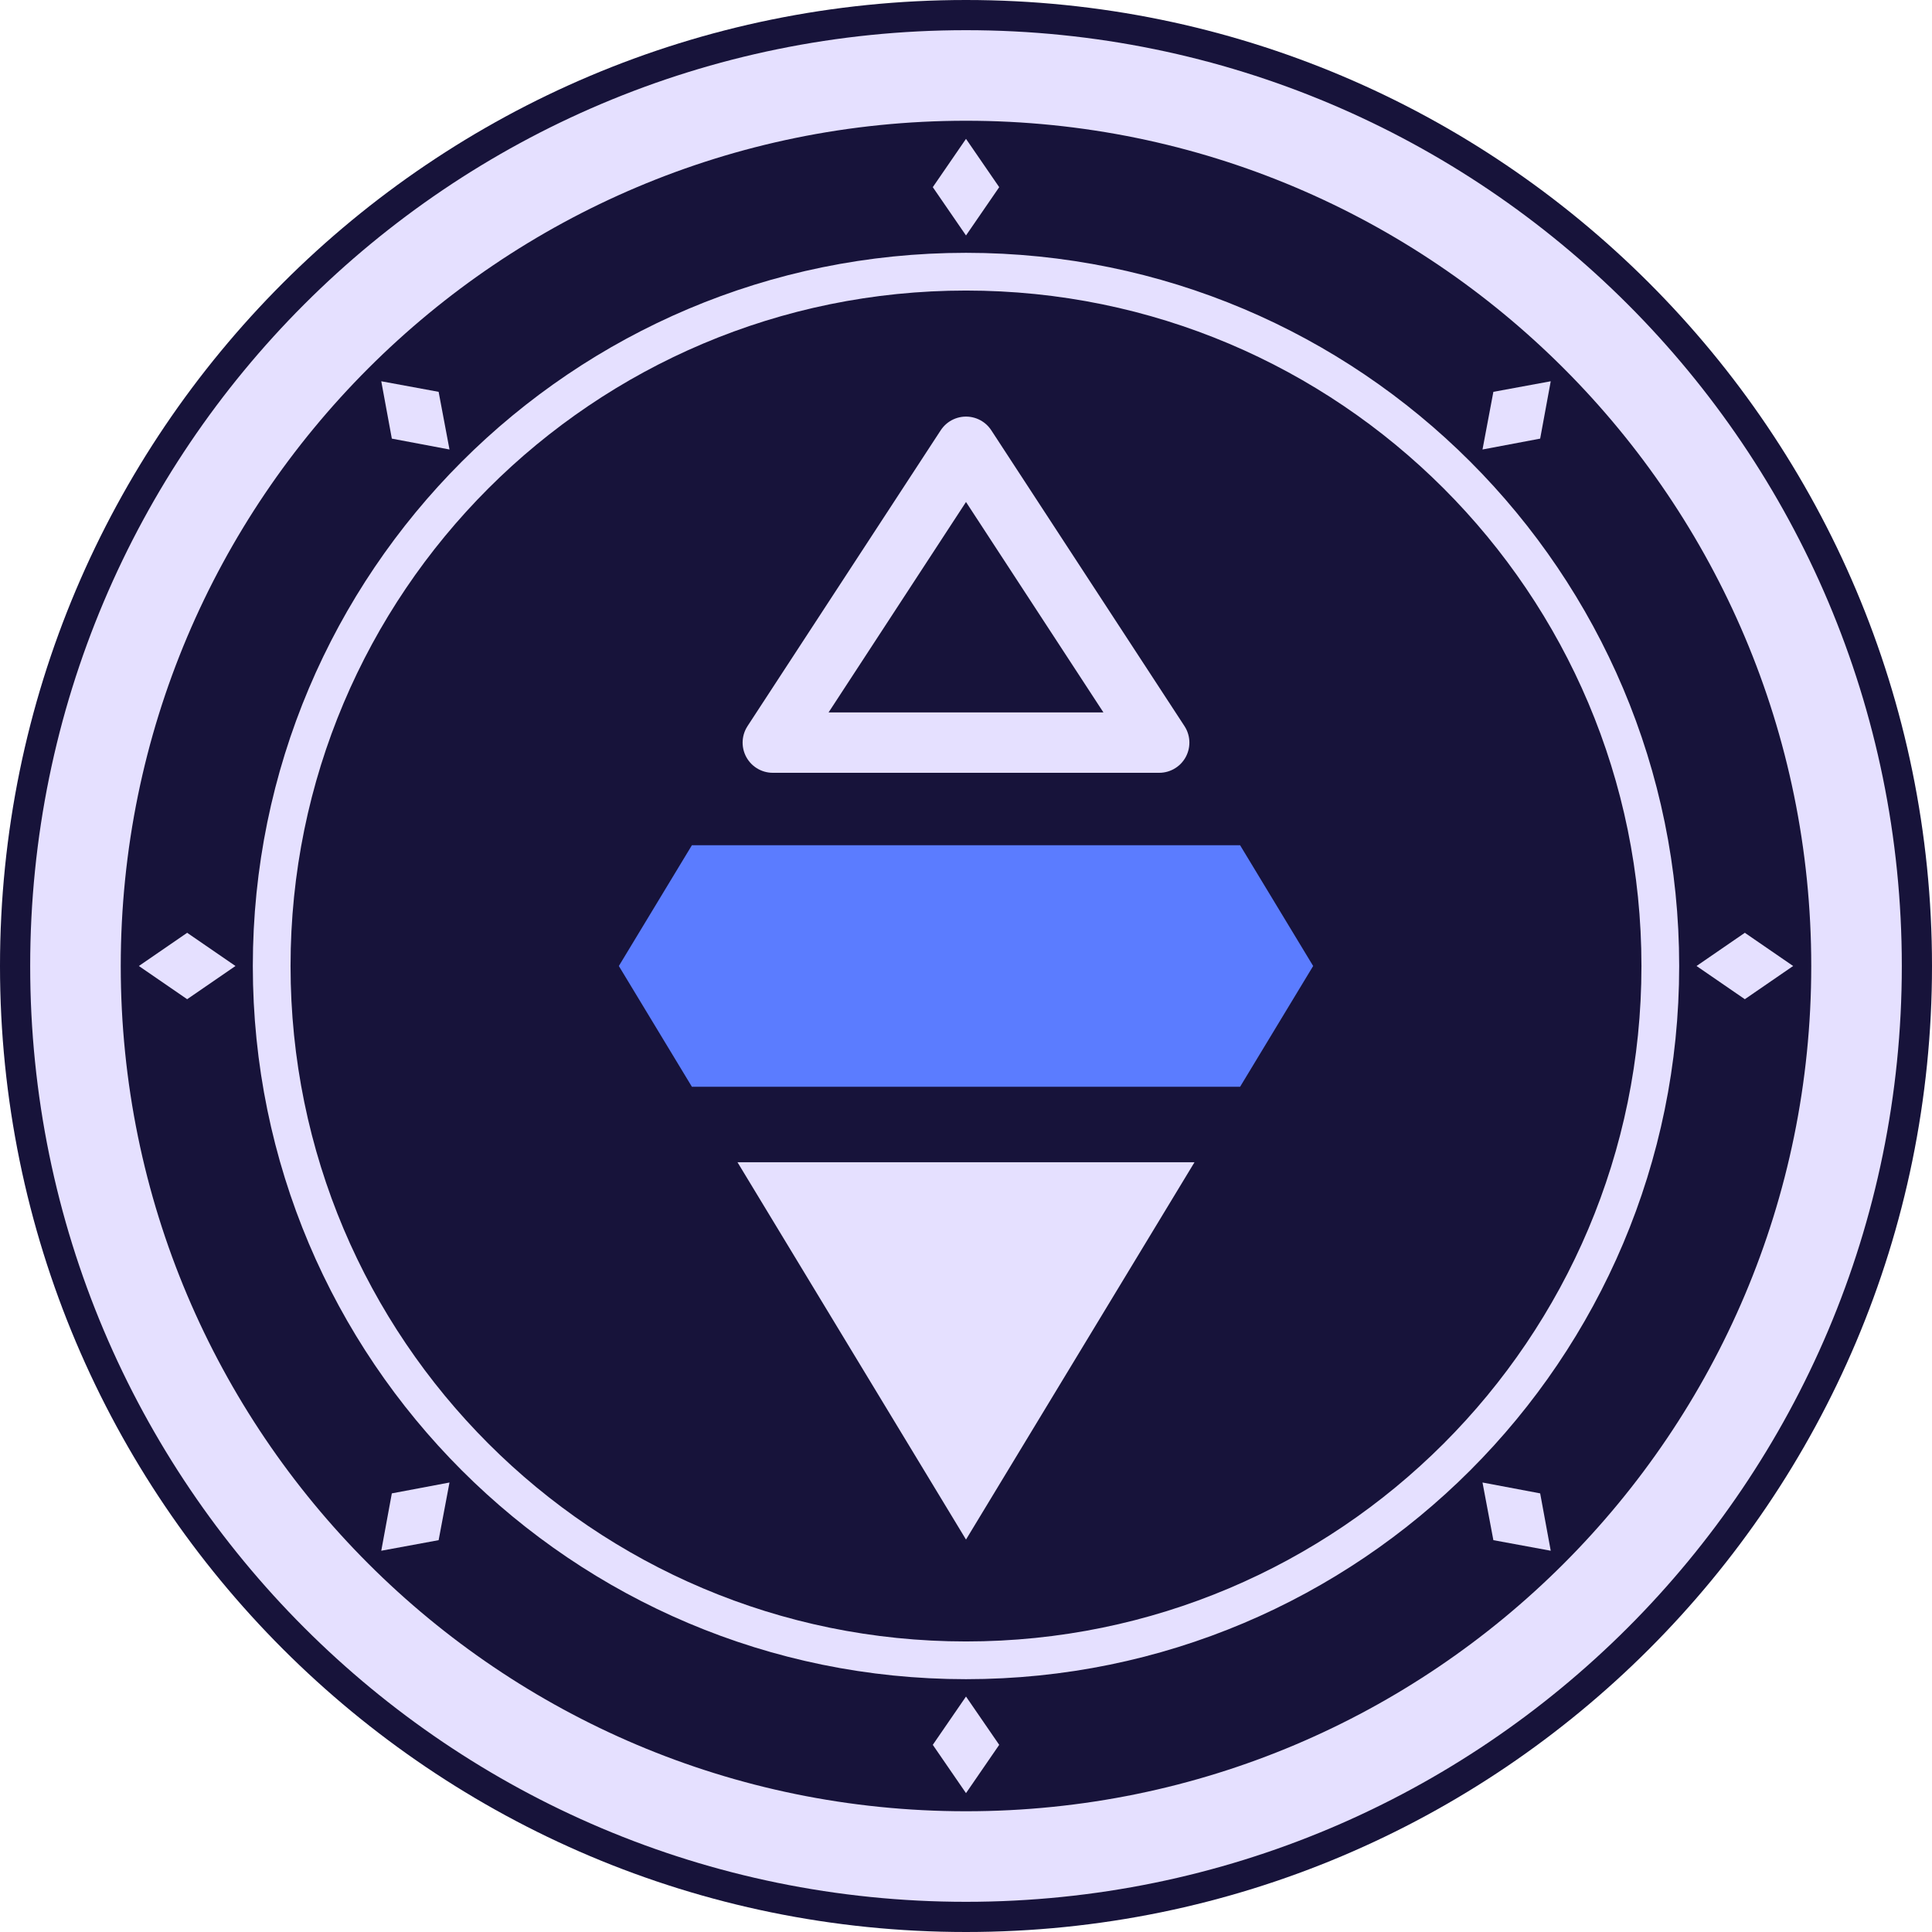
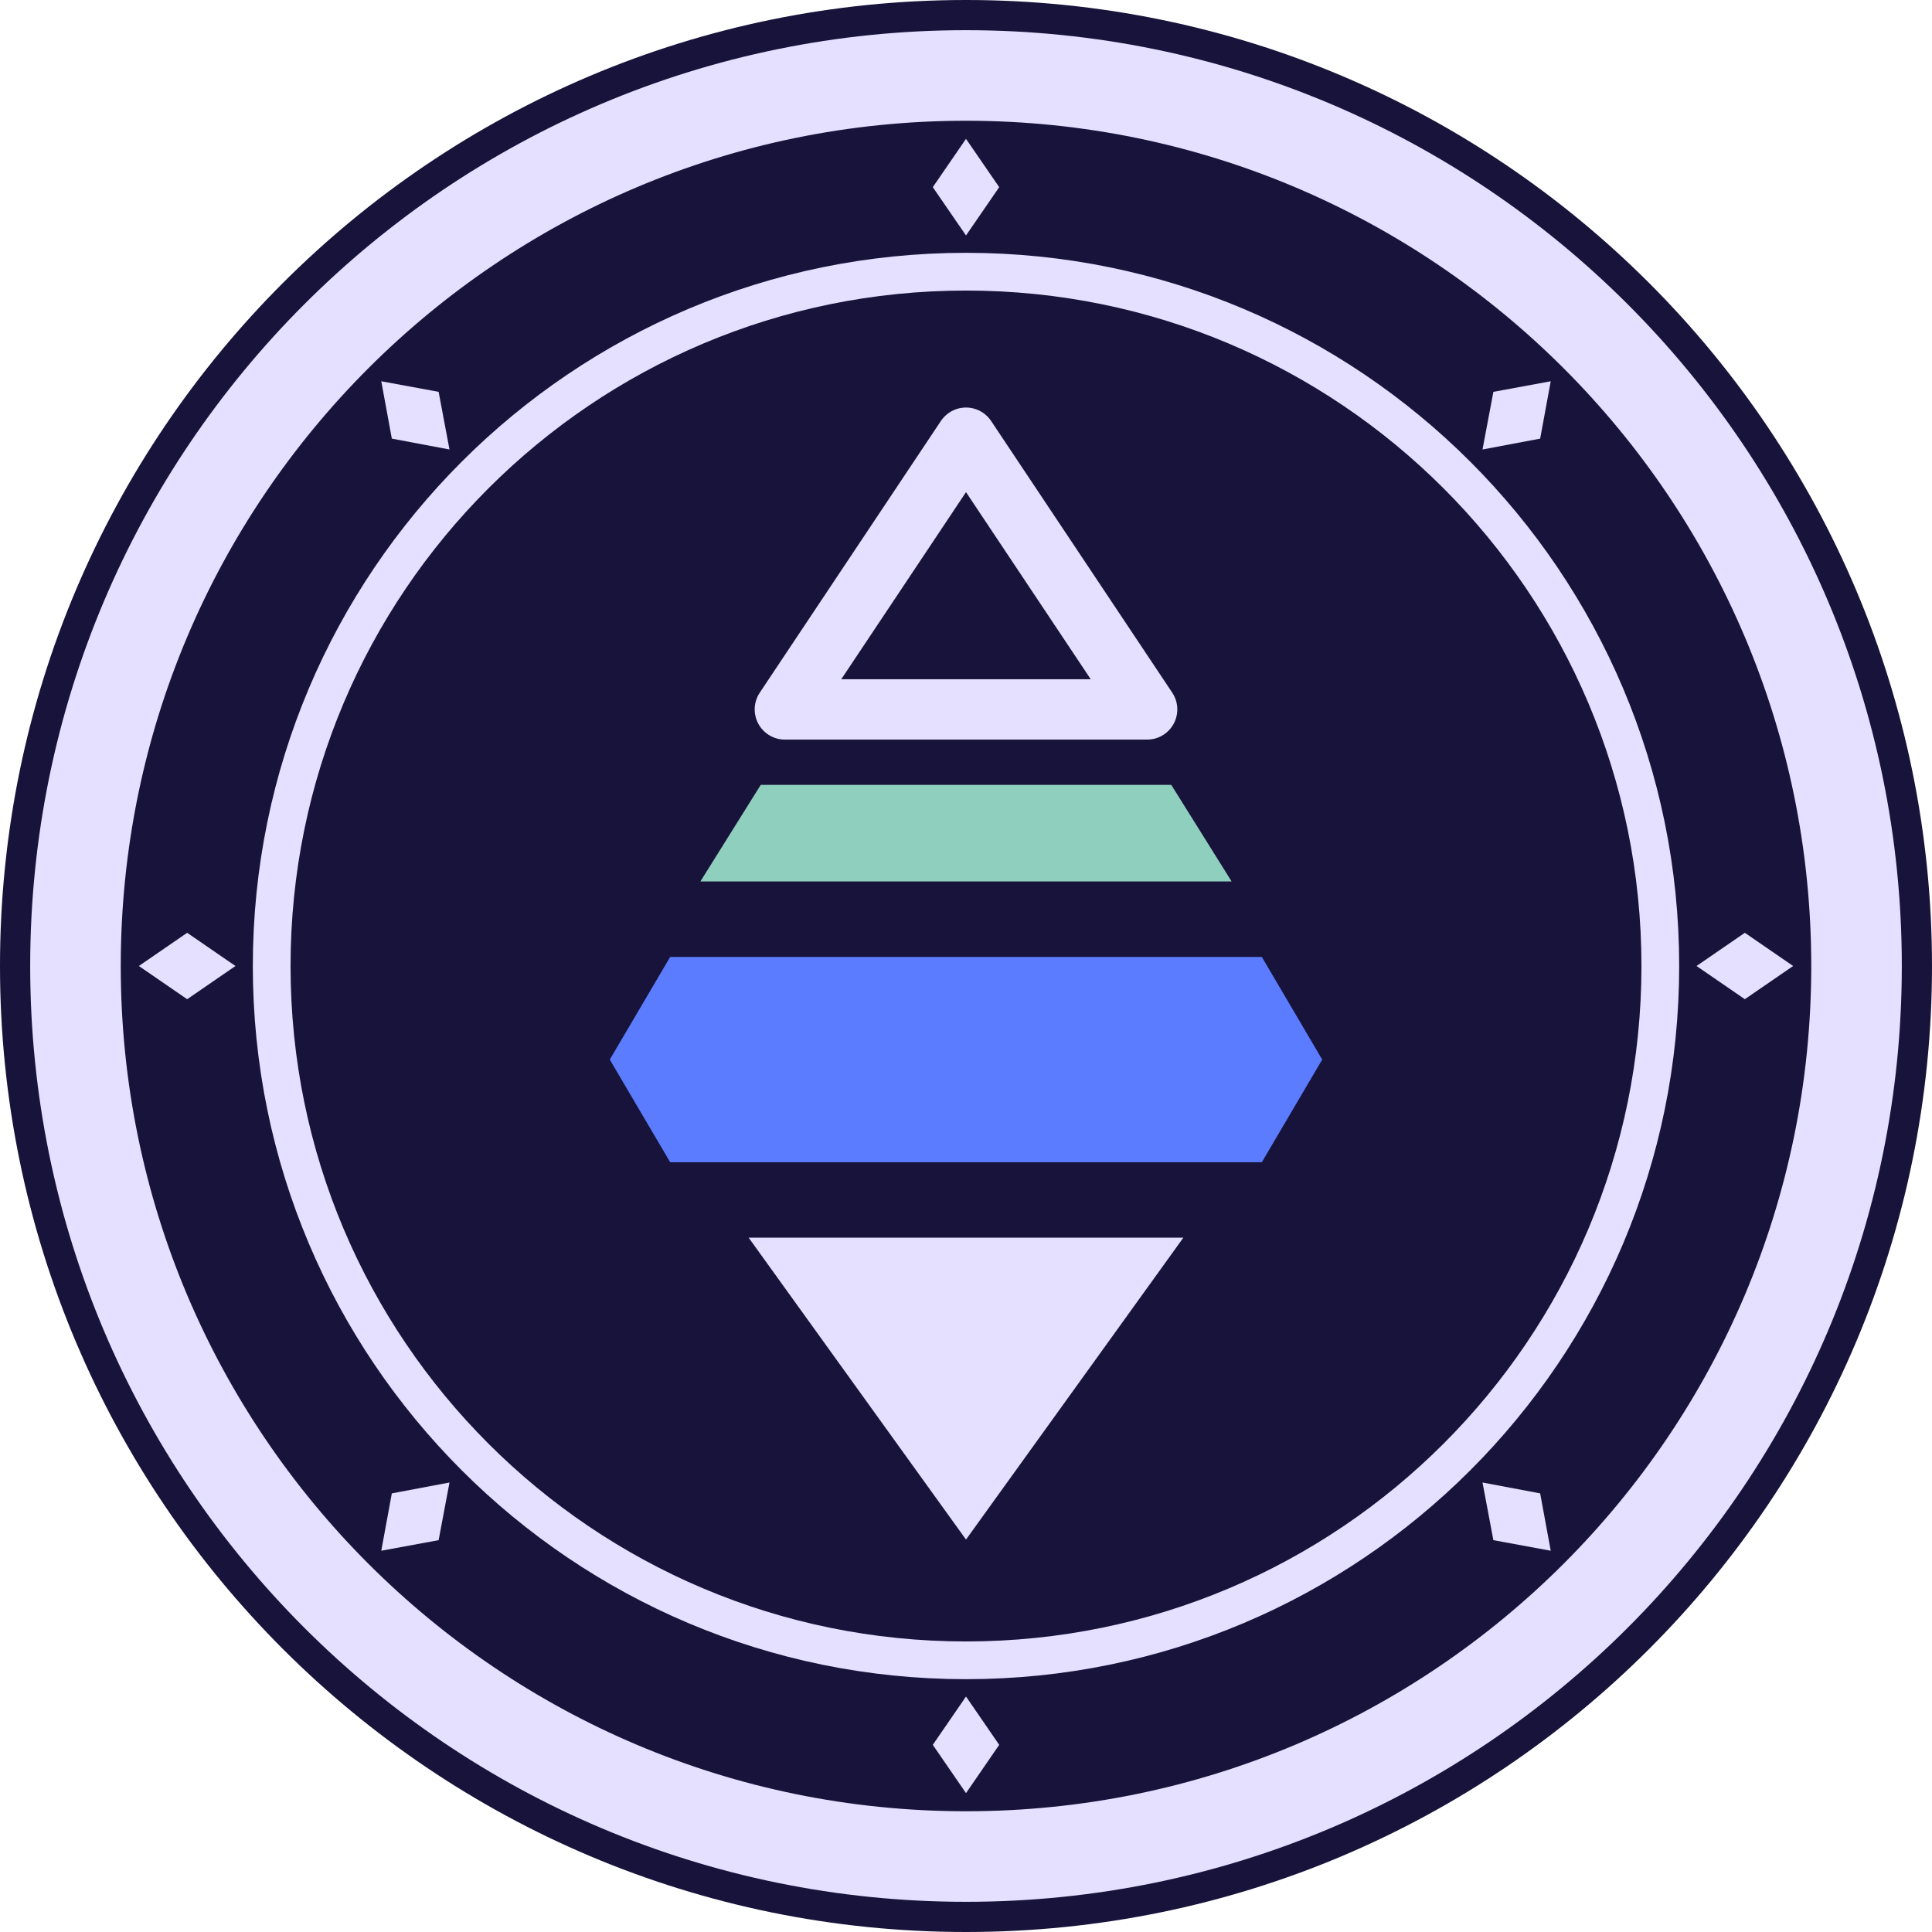
<svg xmlns="http://www.w3.org/2000/svg" viewBox="0 0 64 64">
  <circle cx="32" cy="32" r="32" fill="#17133a" />
  <circle cx="32" cy="32" r="29.5" fill="none" stroke="#e5e0ff" stroke-width="3" />
  <circle cx="32" cy="32" r="23" fill="none" stroke="#e5e0ff" stroke-width="1.25" />
  <path d="M32.00 4.60L33.10 6.20L32.00 7.80L30.90 6.20ZM51.37 12.63L51.02 14.53L49.11 14.89L49.47 12.98ZM59.40 32.00L57.80 33.10L56.20 32.00L57.80 30.90ZM51.37 51.37L49.47 51.02L49.11 49.11L51.02 49.47ZM32.00 59.40L30.90 57.80L32.00 56.20L33.10 57.80ZM12.63 51.37L12.98 49.47L14.89 49.11L14.53 51.02ZM4.60 32.00L6.20 30.90L7.80 32.00L6.20 33.10ZM12.63 12.63L14.53 12.98L14.89 14.89L12.98 14.53Z" fill="#e5e0ff" />
-   <path d="M32 14.8 38.4 24.6H25.6Z" fill="none" stroke="#e5e0ff" stroke-width="2" stroke-linejoin="round" />
-   <path d="M22.92 28h18.16L43.5 32l-2.42 4H22.92L20.5 32Z" fill="#5b7cff" />
-   <path d="M24.43 38.5h15.14L32 51Z" fill="#e5e0ff" />
+   <path d="M32 14.5 38 23.5H26Z" fill="none" stroke="#e5e0ff" stroke-width="2" stroke-linejoin="round" />
+   <path d="M25.2 26h13.6l2 3.2H23.2Z" fill="#8fcfbe" />
+   <path d="M22.2 31.7h19.6l2 3.4-2 3.4H22.2l-2-3.4Z" fill="#5b7cff" />
+   <path d="M24.8 41h14.4L32 51Z" fill="#e5e0ff" />
</svg>
